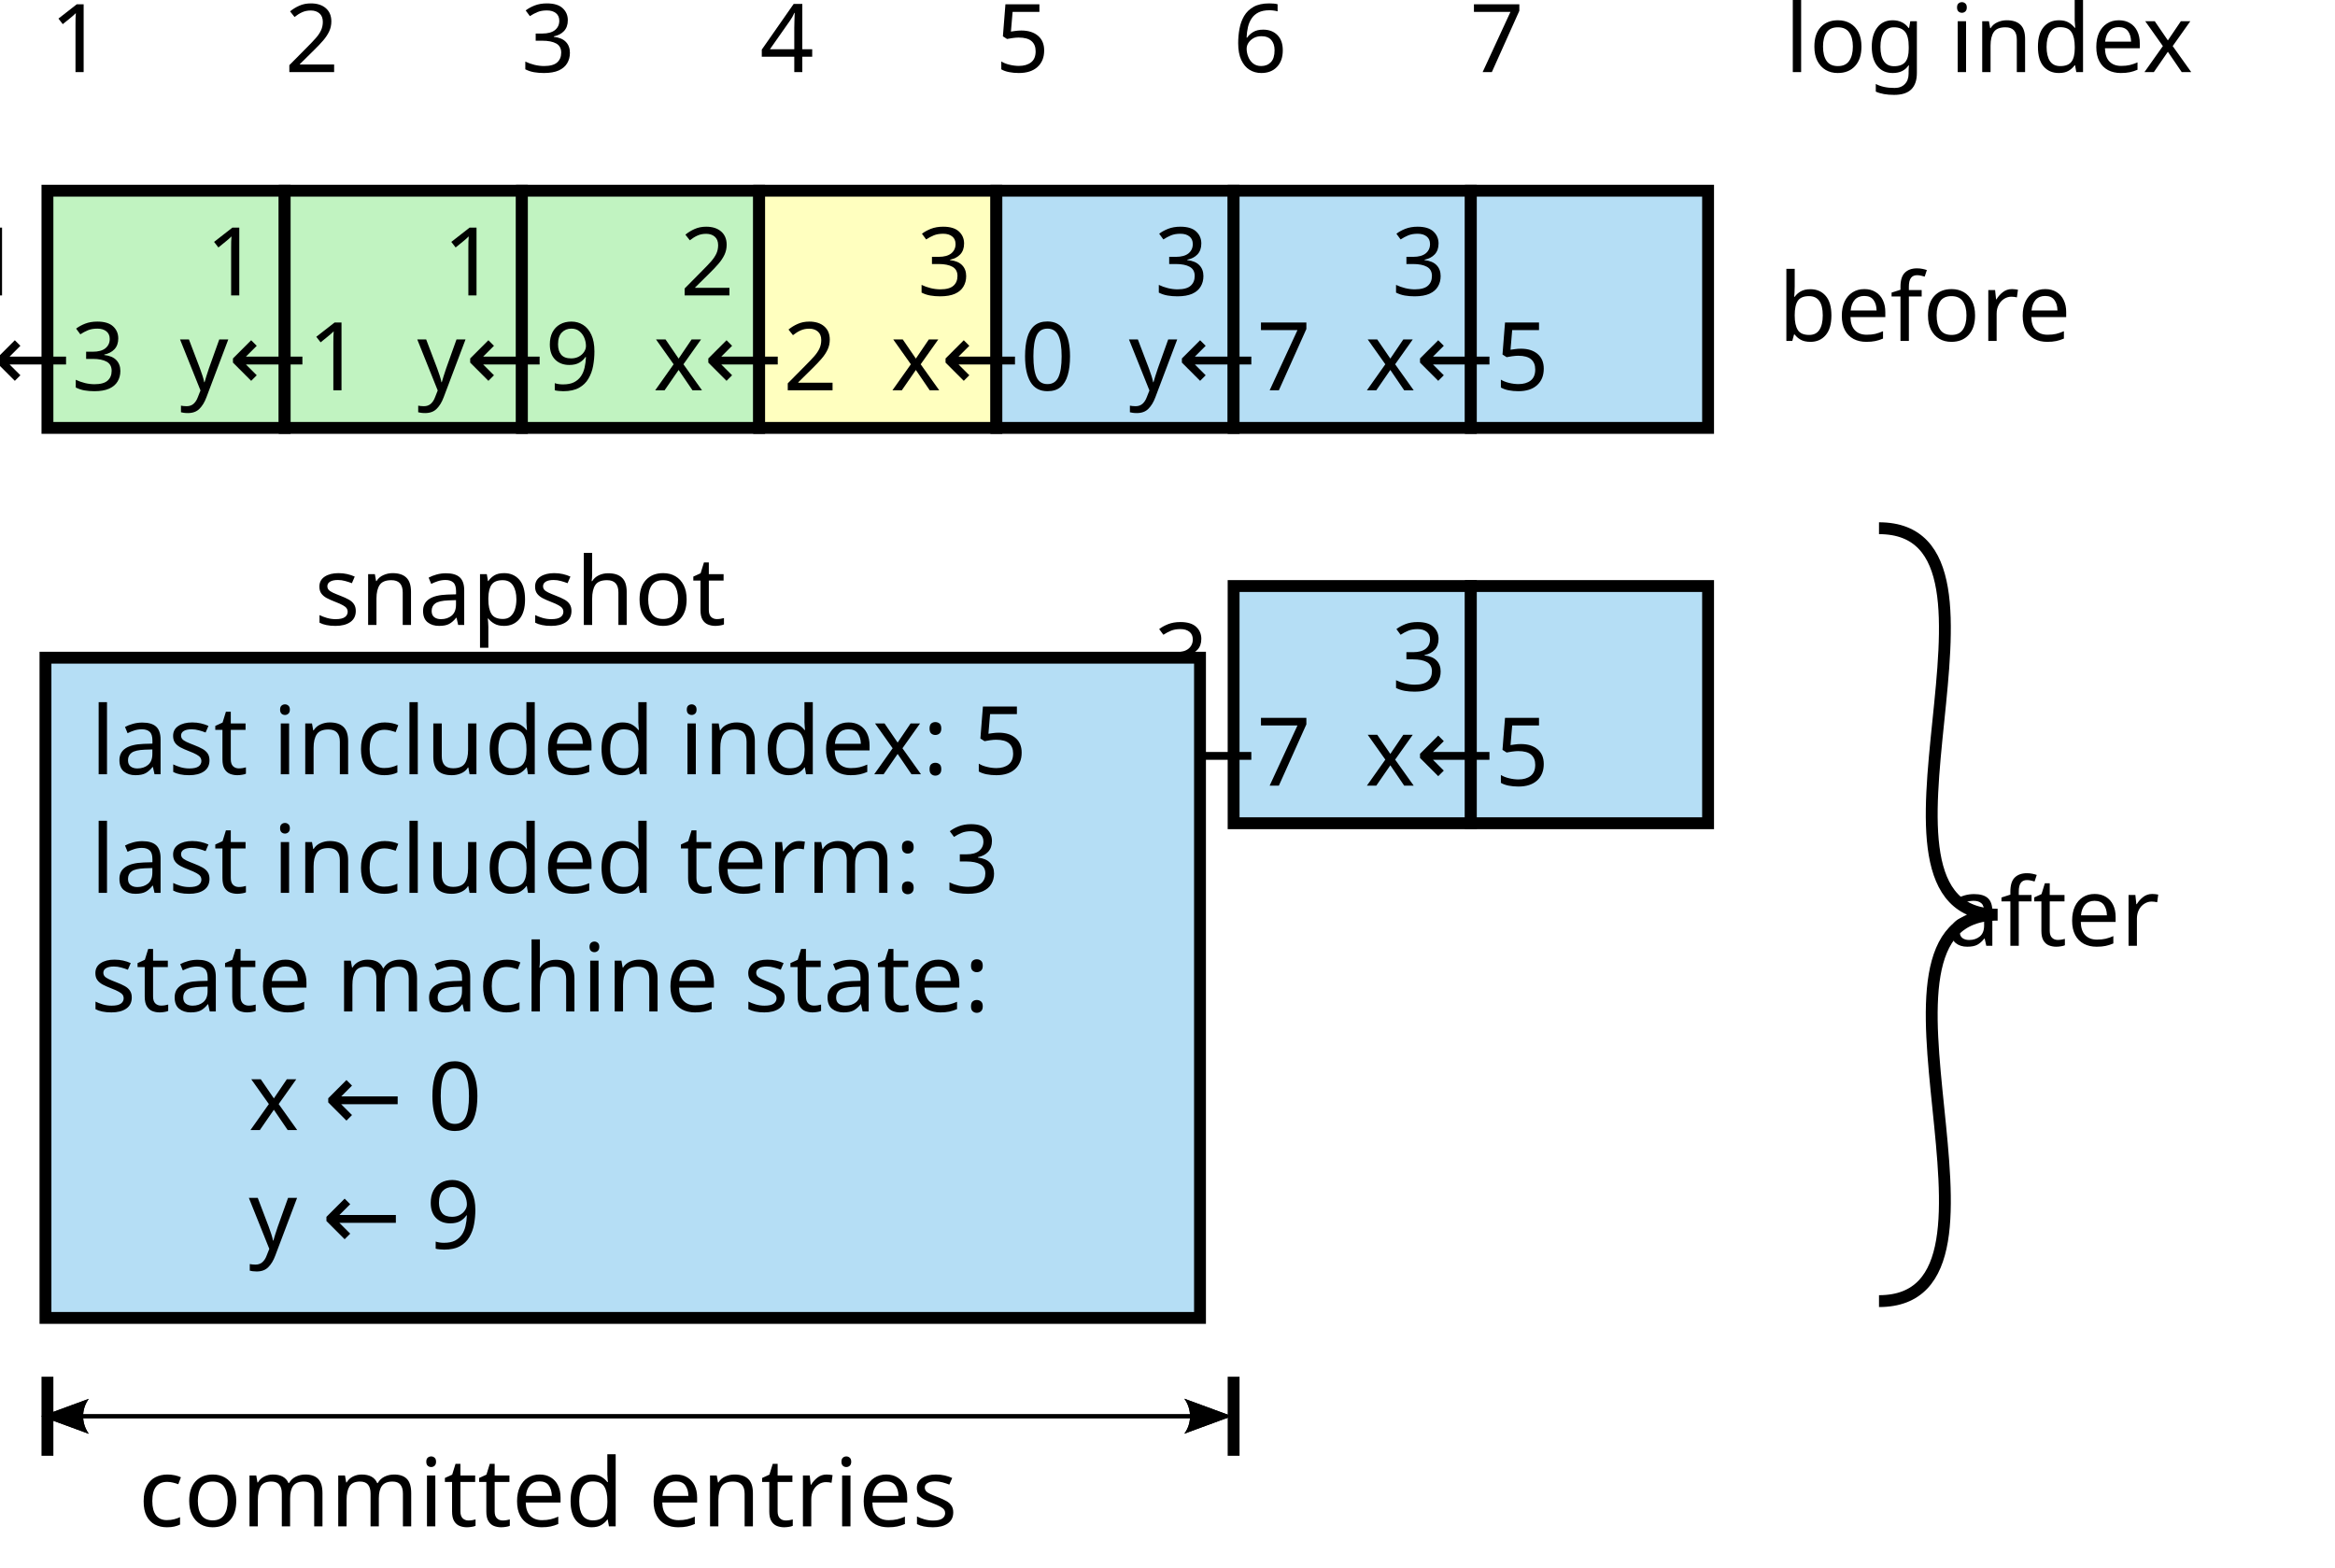
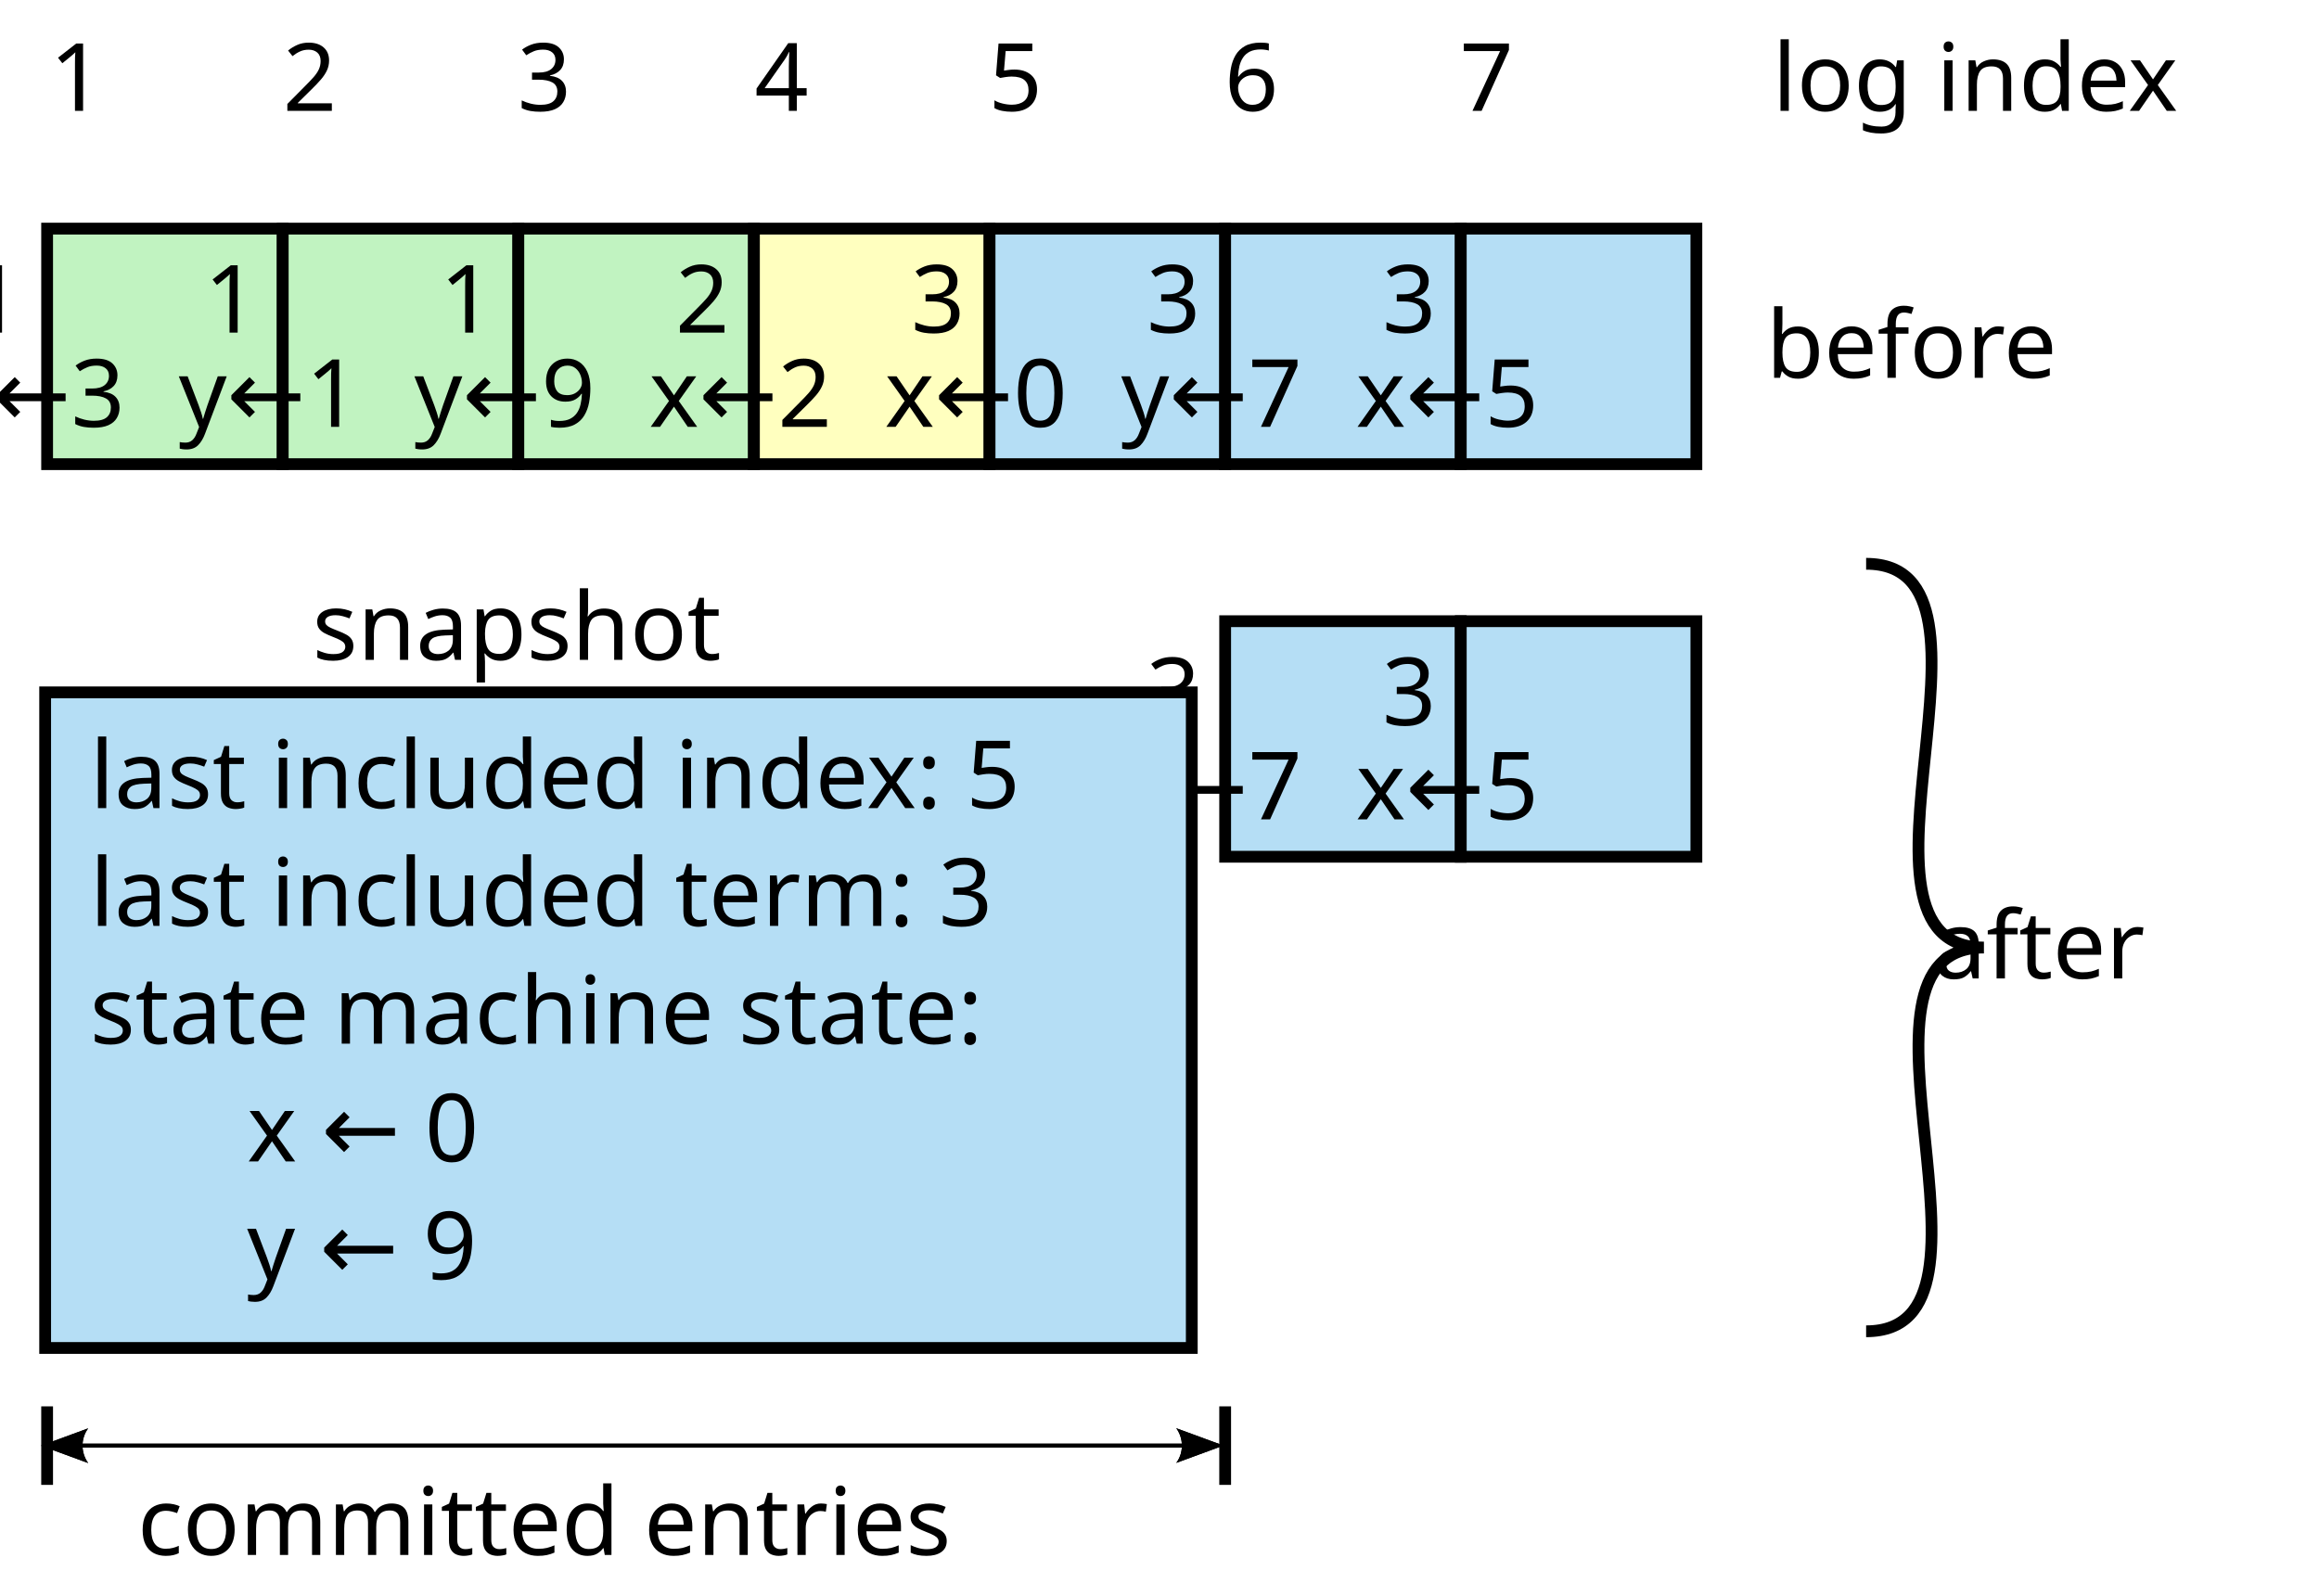
- <svg xmlns="http://www.w3.org/2000/svg" width="590.557" height="396.42" id="svg5360" version="1.0">
+ <svg xmlns="http://www.w3.org/2000/svg" width="590.557" height="406.42" id="svg5360" version="1.0">
  <defs id="defs5362">
    <marker orient="auto" refY="0" refX="0" id="Arrow2Lend" style="overflow:visible">
      <path id="path4982" style="font-size:12px;fill-rule:evenodd;stroke-width:0.625;stroke-linejoin:round" d="M 8.719,4.034 -2.207,0.016 8.719,-4.002 c -1.745,2.372 -1.735,5.617 -6e-7,8.035 z" transform="matrix(-1.1,0,0,-1.1,-1.1,0)" />
    </marker>
    <marker orient="auto" refY="0" refX="0" id="Arrow2Lstart" style="overflow:visible">
      <path id="path4979" style="font-size:12px;fill-rule:evenodd;stroke-width:0.625;stroke-linejoin:round" d="M 8.719,4.034 -2.207,0.016 8.719,-4.002 c -1.745,2.372 -1.735,5.617 -6e-7,8.035 z" transform="matrix(1.1,0,0,1.1,1.1,0)" />
    </marker>
    <marker orient="auto" refY="0" refX="0" id="Arrow2Mstart" style="overflow:visible">
      <path id="path4985" style="font-size:12px;fill-rule:evenodd;stroke-width:0.625;stroke-linejoin:round" d="M 8.719,4.034 -2.207,0.016 8.719,-4.002 c -1.745,2.372 -1.735,5.617 -6e-7,8.035 z" transform="scale(0.6,0.6)" />
    </marker>
    <marker orient="auto" refY="0" refX="0" id="Arrow1Mstart" style="overflow:visible">
      <path id="path4967" d="M 0,0 5,-5 -12.5,0 5,5 0,0 z" style="fill-rule:evenodd;stroke:#000000;stroke-width:1pt;marker-start:none" transform="matrix(0.4,0,0,0.4,4,0)" />
    </marker>
    <marker style="overflow:visible" id="TriangleOutM" refX="0" refY="0" orient="auto">
      <path transform="scale(0.4,0.4)" style="fill-rule:evenodd;stroke:#000000;stroke-width:1pt" d="m 5.77,0 -8.65,5 0,-10 8.65,5 z" id="path4132" />
    </marker>
  </defs>
-   <g style="display:inline" transform="translate(-39.02026,-193.9339)" id="layer1">
+   <g style="display:inline" transform="translate(-39.02026,-183.9339)" id="layer1">
    <text transform="scale(1.260588,0.7932803)" id="text5012" y="180.746" x="1142.505" style="font-size:50.424px;font-style:normal;font-variant:normal;font-weight:normal;font-stretch:normal;text-align:start;line-height:125%;writing-mode:lr-tb;text-anchor:start;fill:#000000;fill-opacity:1;stroke:none;font-family:Nimbus Sans L;-inkscape-font-specification:Nimbus Sans L" xml:space="preserve">
      <tspan y="180.746" x="1142.505" id="tspan5014" />
    </text>
    <text transform="translate(-79.73755,335.6683)" id="text7734" y="109.5" x="401.5" style="font-size:40px;font-style:normal;font-variant:normal;font-weight:normal;font-stretch:normal;text-align:center;line-height:125%;letter-spacing:0px;word-spacing:0px;writing-mode:lr-tb;text-anchor:middle;fill:#000000;fill-opacity:1;stroke:none;font-family:Liberation Sans;-inkscape-font-specification:Liberation Sans" xml:space="preserve">
      <tspan y="109.5" x="401.5" id="tspan7736" />
    </text>
    <text transform="translate(-79.73755,335.6683)" id="text4241" y="171.003" x="56.741" style="font-size:40px;font-style:normal;font-variant:normal;font-weight:normal;font-stretch:normal;text-align:center;line-height:125%;letter-spacing:0px;word-spacing:0px;writing-mode:lr-tb;text-anchor:middle;fill:#000000;fill-opacity:1;stroke:none;font-family:Liberation Sans;-inkscape-font-specification:Liberation Sans" xml:space="preserve">
      <tspan y="171.003" x="56.741" id="tspan4243" />
    </text>
    <text xml:space="preserve" style="font-size:40px;font-style:italic;font-weight:normal;line-height:125%;letter-spacing:0px;word-spacing:0px;fill:#000000;fill-opacity:1;stroke:none;font-family:Sans;-inkscape-font-specification:Nimbus Sans L Italic" x="2.254" y="547.197" id="text4261">
      <tspan id="tspan4263" x="2.254" y="547.197" style="font-size:24px;font-style:italic;font-variant:normal;font-weight:normal;font-stretch:normal;font-family:Nimbus Sans L;-inkscape-font-specification:Nimbus Sans L Italic" />
    </text>
    <text id="text4265" y="547.197" x="102.254" style="font-size:40px;font-style:italic;font-weight:normal;line-height:125%;letter-spacing:0px;word-spacing:0px;fill:#000000;fill-opacity:1;stroke:none;font-family:Sans;-inkscape-font-specification:Nimbus Sans L Italic" xml:space="preserve">
      <tspan style="font-size:24px;font-style:italic;font-variant:normal;font-weight:normal;font-stretch:normal;font-family:Nimbus Sans L;-inkscape-font-specification:Nimbus Sans L Italic" y="547.197" x="102.254" id="tspan4267" />
    </text>
    <text transform="translate(-79.73755,335.6683)" id="text5184" y="2.273" x="157.143" style="font-size:40px;font-style:normal;font-variant:normal;font-weight:normal;font-stretch:normal;text-align:center;line-height:125%;letter-spacing:0px;word-spacing:0px;writing-mode:lr-tb;text-anchor:middle;fill:#000000;fill-opacity:1;stroke:none;font-family:Liberation Sans;-inkscape-font-specification:Liberation Sans" xml:space="preserve">
      <tspan id="tspan5186" x="157.143" y="2.273" />
    </text>
    <text id="text5305-0-8-1" y="212.168" x="81.923" style="font-size:36px;font-style:normal;font-variant:normal;font-weight:normal;font-stretch:normal;text-align:center;line-height:125%;letter-spacing:0px;word-spacing:0px;writing-mode:lr-tb;text-anchor:middle;fill:#000000;fill-opacity:1;stroke:none;display:inline;font-family:Sans;-inkscape-font-specification:Sans" xml:space="preserve">
      <tspan id="tspan5313-1-2-7" style="font-size:24px;font-style:normal;font-variant:normal;font-weight:normal;font-stretch:normal;text-align:center;line-height:125%;writing-mode:lr-tb;text-anchor:middle;font-family:Sans;-inkscape-font-specification:Sans" y="212.168" x="81.923">1</tspan>
    </text>
    <text id="text5305-0-8-1-4" y="212.168" x="141.307" style="font-size:36px;font-style:normal;font-variant:normal;font-weight:normal;font-stretch:normal;text-align:center;line-height:125%;letter-spacing:0px;word-spacing:0px;writing-mode:lr-tb;text-anchor:middle;fill:#000000;fill-opacity:1;stroke:none;display:inline;font-family:Sans;-inkscape-font-specification:Sans" xml:space="preserve">
      <tspan id="tspan5313-1-2-7-0" style="font-size:24px;font-style:normal;font-variant:normal;font-weight:normal;font-stretch:normal;text-align:center;line-height:125%;writing-mode:lr-tb;text-anchor:middle;font-family:Sans;-inkscape-font-specification:Sans" y="212.168" x="141.307">2</tspan>
    </text>
    <text id="text5305-0-8-1-4-9" y="212.168" x="201.067" style="font-size:36px;font-style:normal;font-variant:normal;font-weight:normal;font-stretch:normal;text-align:center;line-height:125%;letter-spacing:0px;word-spacing:0px;writing-mode:lr-tb;text-anchor:middle;fill:#000000;fill-opacity:1;stroke:none;display:inline;font-family:Sans;-inkscape-font-specification:Sans" xml:space="preserve">
      <tspan id="tspan5313-1-2-7-0-4" style="font-size:24px;font-style:normal;font-variant:normal;font-weight:normal;font-stretch:normal;text-align:center;line-height:125%;writing-mode:lr-tb;text-anchor:middle;font-family:Sans;-inkscape-font-specification:Sans" y="212.168" x="201.067">3</tspan>
    </text>
    <text id="text5305-0-8-1-4-9-8" y="212.168" x="261.454" style="font-size:36px;font-style:normal;font-variant:normal;font-weight:normal;font-stretch:normal;text-align:center;line-height:125%;letter-spacing:0px;word-spacing:0px;writing-mode:lr-tb;text-anchor:middle;fill:#000000;fill-opacity:1;stroke:none;display:inline;font-family:Sans;-inkscape-font-specification:Sans" xml:space="preserve">
      <tspan id="tspan5313-1-2-7-0-4-8" style="font-size:24px;font-style:normal;font-variant:normal;font-weight:normal;font-stretch:normal;text-align:center;line-height:125%;writing-mode:lr-tb;text-anchor:middle;font-family:Sans;-inkscape-font-specification:Sans" y="212.168" x="261.454">4</tspan>
    </text>
    <text id="text5305-0-8-1-4-9-8-2" y="212.168" x="321.009" style="font-size:36px;font-style:normal;font-variant:normal;font-weight:normal;font-stretch:normal;text-align:center;line-height:125%;letter-spacing:0px;word-spacing:0px;writing-mode:lr-tb;text-anchor:middle;fill:#000000;fill-opacity:1;stroke:none;display:inline;font-family:Sans;-inkscape-font-specification:Sans" xml:space="preserve">
      <tspan id="tspan5313-1-2-7-0-4-8-4" style="font-size:24px;font-style:normal;font-variant:normal;font-weight:normal;font-stretch:normal;text-align:center;line-height:125%;writing-mode:lr-tb;text-anchor:middle;font-family:Sans;-inkscape-font-specification:Sans" y="212.168" x="321.009">5</tspan>
    </text>
    <text id="text5305-0-8-1-4-9-8-2-5" y="212.168" x="441.003" style="font-size:36px;font-style:normal;font-variant:normal;font-weight:normal;font-stretch:normal;text-align:center;line-height:125%;letter-spacing:0px;word-spacing:0px;writing-mode:lr-tb;text-anchor:middle;fill:#000000;fill-opacity:1;stroke:none;display:inline;font-family:Sans;-inkscape-font-specification:Sans" xml:space="preserve">
      <tspan id="tspan5313-1-2-7-0-4-8-4-5" style="font-size:24px;font-style:normal;font-variant:normal;font-weight:normal;font-stretch:normal;text-align:center;line-height:125%;writing-mode:lr-tb;text-anchor:middle;font-family:Sans;-inkscape-font-specification:Sans" y="212.168" x="441.003">7</tspan>
    </text>
    <text id="text5305-0-8-1-4-9-8-2-1" y="212.168" x="381.126" style="font-size:36px;font-style:normal;font-variant:normal;font-weight:normal;font-stretch:normal;text-align:center;line-height:125%;letter-spacing:0px;word-spacing:0px;writing-mode:lr-tb;text-anchor:middle;fill:#000000;fill-opacity:1;stroke:none;display:inline;font-family:Sans;-inkscape-font-specification:Sans" xml:space="preserve">
      <tspan id="tspan5313-1-2-7-0-4-8-4-7" style="font-size:24px;font-style:normal;font-variant:normal;font-weight:normal;font-stretch:normal;text-align:center;line-height:125%;writing-mode:lr-tb;text-anchor:middle;font-family:Sans;-inkscape-font-specification:Sans" y="212.168" x="381.126">6</tspan>
    </text>
    <text id="text5305-0-2" y="212.168" x="565.425" style="font-size:36px;font-style:normal;font-variant:normal;font-weight:normal;font-stretch:normal;text-align:center;line-height:125%;letter-spacing:0px;word-spacing:0px;writing-mode:lr-tb;text-anchor:middle;fill:#000000;fill-opacity:1;stroke:none;display:inline;font-family:Sans;-inkscape-font-specification:Sans" xml:space="preserve">
      <tspan id="tspan5313-1-21" style="font-size:24px;font-style:normal;font-variant:normal;font-weight:normal;font-stretch:normal;text-align:center;line-height:125%;writing-mode:lr-tb;text-anchor:middle;font-family:Sans;-inkscape-font-specification:Sans" y="212.168" x="565.425">log index</tspan>
    </text>
    <g transform="translate(0,180)" style="display:inline" id="g4152-3">
      <rect style="fill:#c1f3c1;fill-opacity:1;stroke:#000000;stroke-width:3;stroke-miterlimit:4;stroke-opacity:1;stroke-dasharray:none;stroke-dashoffset:0" id="rect3125-1-7-41" width="60" height="60" x="51.02" y="62.168" />
      <text xml:space="preserve" style="font-size:37.209px;font-style:normal;font-variant:normal;font-weight:normal;font-stretch:normal;text-align:start;line-height:100%;letter-spacing:0px;word-spacing:0px;writing-mode:lr-tb;text-anchor:start;fill:#000000;fill-opacity:1;stroke:none;font-family:Sans;-inkscape-font-specification:Sans" x="81.425" y="88.653" id="text3901-23-4-1">
        <tspan style="font-size:24px;font-style:normal;font-variant:normal;font-weight:normal;font-stretch:normal;text-align:center;line-height:100%;writing-mode:lr-tb;text-anchor:middle;font-family:Sans;-inkscape-font-specification:Sans" id="tspan3372-3" x="81.425" y="88.653">1</tspan>
        <tspan style="font-size:24px;font-style:normal;font-variant:normal;font-weight:normal;font-stretch:normal;text-align:center;line-height:100%;writing-mode:lr-tb;text-anchor:middle;font-family:Sans;-inkscape-font-specification:Sans" id="tspan3376-8" x="81.425" y="112.653">x←3</tspan>
      </text>
    </g>
    <g transform="translate(60,180)" style="display:inline" id="g4152-2-74">
      <rect style="fill:#c1f3c1;fill-opacity:1;stroke:#000000;stroke-width:3;stroke-miterlimit:4;stroke-opacity:1;stroke-dasharray:none;stroke-dashoffset:0" id="rect3125-1-7-4-2" width="60" height="60" x="51.02" y="62.168" />
      <text xml:space="preserve" style="font-size:37.209px;font-style:normal;font-variant:normal;font-weight:normal;font-stretch:normal;text-align:start;line-height:100%;letter-spacing:0px;word-spacing:0px;writing-mode:lr-tb;text-anchor:start;fill:#000000;fill-opacity:1;stroke:none;font-family:Sans;-inkscape-font-specification:Sans" x="81.425" y="88.653" id="text3901-23-4-5-7">
        <tspan style="font-size:24px;font-style:normal;font-variant:normal;font-weight:normal;font-stretch:normal;text-align:center;line-height:100%;writing-mode:lr-tb;text-anchor:middle;font-family:Sans;-inkscape-font-specification:Sans" id="tspan3372-5-7" x="81.425" y="88.653">1</tspan>
        <tspan style="font-size:24px;font-style:normal;font-variant:normal;font-weight:normal;font-stretch:normal;text-align:center;line-height:100%;writing-mode:lr-tb;text-anchor:middle;font-family:Sans;-inkscape-font-specification:Sans" id="tspan3376-1-9" x="81.425" y="112.653">y←1</tspan>
      </text>
    </g>
    <g transform="translate(120,180)" style="display:inline" id="g4152-2-7-3">
      <rect style="fill:#c1f3c1;fill-opacity:1;stroke:#000000;stroke-width:3;stroke-miterlimit:4;stroke-opacity:1;stroke-dasharray:none;stroke-dashoffset:0" id="rect3125-1-7-4-1-1" width="60" height="60" x="51.02" y="62.168" />
      <text xml:space="preserve" style="font-size:37.209px;font-style:normal;font-variant:normal;font-weight:normal;font-stretch:normal;text-align:start;line-height:100%;letter-spacing:0px;word-spacing:0px;writing-mode:lr-tb;text-anchor:start;fill:#000000;fill-opacity:1;stroke:none;font-family:Sans;-inkscape-font-specification:Sans" x="81.425" y="88.653" id="text3901-23-4-5-1-9">
        <tspan style="font-size:24px;font-style:normal;font-variant:normal;font-weight:normal;font-stretch:normal;text-align:center;line-height:100%;writing-mode:lr-tb;text-anchor:middle;font-family:Sans;-inkscape-font-specification:Sans" id="tspan3372-5-5-8" x="81.425" y="88.653">1</tspan>
        <tspan style="font-size:24px;font-style:normal;font-variant:normal;font-weight:normal;font-stretch:normal;text-align:center;line-height:100%;writing-mode:lr-tb;text-anchor:middle;font-family:Sans;-inkscape-font-specification:Sans" id="tspan3376-1-2-6" x="81.425" y="112.653">y←9</tspan>
      </text>
    </g>
    <g style="display:inline" id="g4279-5" transform="translate(-100,140)">
      <rect style="fill:#ffffbf;fill-opacity:1;stroke:#000000;stroke-width:3;stroke-miterlimit:4;stroke-opacity:1;stroke-dasharray:none;stroke-dashoffset:0" id="rect3125-1-7-4-1-6-0" width="60" height="60" x="331.02" y="102.168" />
      <text xml:space="preserve" style="font-size:37.209px;font-style:normal;font-variant:normal;font-weight:normal;font-stretch:normal;text-align:start;line-height:100%;letter-spacing:0px;word-spacing:0px;writing-mode:lr-tb;text-anchor:start;fill:#000000;fill-opacity:1;stroke:none;font-family:Sans;-inkscape-font-specification:Sans" x="361.425" y="128.653" id="text3901-23-4-5-1-1-28">
        <tspan style="font-size:24px;font-style:normal;font-variant:normal;font-weight:normal;font-stretch:normal;text-align:center;line-height:100%;writing-mode:lr-tb;text-anchor:middle;font-family:Sans;-inkscape-font-specification:Sans" id="tspan3372-5-5-4-6" x="361.425" y="128.653">2</tspan>
        <tspan style="font-size:24px;font-style:normal;font-variant:normal;font-weight:normal;font-stretch:normal;text-align:center;line-height:100%;writing-mode:lr-tb;text-anchor:middle;font-family:Sans;-inkscape-font-specification:Sans" id="tspan3376-1-2-2-0" x="361.425" y="152.653">x←2</tspan>
      </text>
    </g>
    <g style="display:inline" id="g4285-2" transform="translate(-160,160)">
      <rect style="fill:#b5def5;fill-opacity:1;stroke:#000000;stroke-width:3;stroke-miterlimit:4;stroke-opacity:1;stroke-dasharray:none;stroke-dashoffset:0;display:inline" id="rect3125-1-7-4-1-6-3-4" width="60" height="60" x="451.02" y="82.168" />
      <text xml:space="preserve" style="font-size:37.209px;font-style:normal;font-variant:normal;font-weight:normal;font-stretch:normal;text-align:start;line-height:100%;letter-spacing:0px;word-spacing:0px;writing-mode:lr-tb;text-anchor:start;fill:#000000;fill-opacity:1;stroke:none;display:inline;font-family:Sans;-inkscape-font-specification:Sans" x="481.425" y="108.653" id="text3901-23-4-5-1-1-2-8">
        <tspan style="font-size:24px;font-style:normal;font-variant:normal;font-weight:normal;font-stretch:normal;text-align:center;line-height:100%;writing-mode:lr-tb;text-anchor:middle;font-family:Sans;-inkscape-font-specification:Sans" id="tspan3372-5-5-4-2-6" x="481.425" y="108.653">3</tspan>
        <tspan style="font-size:24px;font-style:normal;font-variant:normal;font-weight:normal;font-stretch:normal;text-align:center;line-height:100%;writing-mode:lr-tb;text-anchor:middle;font-family:Sans;-inkscape-font-specification:Sans" id="tspan3376-1-2-2-1-50" x="481.425" y="132.653">x←0</tspan>
      </text>
    </g>
    <g style="display:inline" id="g4285-6-9" transform="translate(-100,160)">
      <rect style="fill:#b5def5;fill-opacity:1;stroke:#000000;stroke-width:3;stroke-miterlimit:4;stroke-opacity:1;stroke-dasharray:none;stroke-dashoffset:0;display:inline" id="rect3125-1-7-4-1-6-3-8-0" width="60" height="60" x="451.02" y="82.168" />
      <text xml:space="preserve" style="font-size:37.209px;font-style:normal;font-variant:normal;font-weight:normal;font-stretch:normal;text-align:start;line-height:100%;letter-spacing:0px;word-spacing:0px;writing-mode:lr-tb;text-anchor:start;fill:#000000;fill-opacity:1;stroke:none;display:inline;font-family:Sans;-inkscape-font-specification:Sans" x="481.425" y="108.653" id="text3901-23-4-5-1-1-2-5-0">
        <tspan style="font-size:24px;font-style:normal;font-variant:normal;font-weight:normal;font-stretch:normal;text-align:center;line-height:100%;writing-mode:lr-tb;text-anchor:middle;font-family:Sans;-inkscape-font-specification:Sans" id="tspan3372-5-5-4-2-7-6" x="481.425" y="108.653">3</tspan>
        <tspan style="font-size:24px;font-style:normal;font-variant:normal;font-weight:normal;font-stretch:normal;text-align:center;line-height:100%;writing-mode:lr-tb;text-anchor:middle;font-family:Sans;-inkscape-font-specification:Sans" id="tspan3376-1-2-2-1-6-1" x="481.425" y="132.653">y←7</tspan>
      </text>
    </g>
    <g style="display:inline" id="g4285-1-3" transform="translate(-40,160)">
      <rect style="fill:#b5def5;fill-opacity:1;stroke:#000000;stroke-width:3;stroke-miterlimit:4;stroke-opacity:1;stroke-dasharray:none;stroke-dashoffset:0;display:inline" id="rect3125-1-7-4-1-6-3-89-8" width="60" height="60" x="451.02" y="82.168" />
      <text xml:space="preserve" style="font-size:37.209px;font-style:normal;font-variant:normal;font-weight:normal;font-stretch:normal;text-align:start;line-height:100%;letter-spacing:0px;word-spacing:0px;writing-mode:lr-tb;text-anchor:start;fill:#000000;fill-opacity:1;stroke:none;display:inline;font-family:Sans;-inkscape-font-specification:Sans" x="481.425" y="108.653" id="text3901-23-4-5-1-1-2-2-9">
        <tspan style="font-size:24px;font-style:normal;font-variant:normal;font-weight:normal;font-stretch:normal;text-align:center;line-height:100%;writing-mode:lr-tb;text-anchor:middle;font-family:Sans;-inkscape-font-specification:Sans" id="tspan3372-5-5-4-2-79-3" x="481.425" y="108.653">3</tspan>
        <tspan style="font-size:24px;font-style:normal;font-variant:normal;font-weight:normal;font-stretch:normal;text-align:center;line-height:100%;writing-mode:lr-tb;text-anchor:middle;font-family:Sans;-inkscape-font-specification:Sans" id="tspan3376-1-2-2-1-5-4" x="481.425" y="132.653">x←5</tspan>
      </text>
    </g>
    <g style="display:inline" id="g4285-6-8-8-3" transform="translate(-100,260)">
      <rect style="fill:#b5def5;fill-opacity:1;stroke:#000000;stroke-width:3;stroke-miterlimit:4;stroke-opacity:1;stroke-dasharray:none;stroke-dashoffset:0;display:inline" id="rect3125-1-7-4-1-6-3-8-2-0-7" width="60" height="60" x="451.02" y="82.168" />
      <text xml:space="preserve" style="font-size:37.209px;font-style:normal;font-variant:normal;font-weight:normal;font-stretch:normal;text-align:start;line-height:100%;letter-spacing:0px;word-spacing:0px;writing-mode:lr-tb;text-anchor:start;fill:#000000;fill-opacity:1;stroke:none;display:inline;font-family:Sans;-inkscape-font-specification:Sans" x="481.425" y="108.653" id="text3901-23-4-5-1-1-2-5-6-8-4">
        <tspan style="font-size:24px;font-style:normal;font-variant:normal;font-weight:normal;font-stretch:normal;text-align:center;line-height:100%;writing-mode:lr-tb;text-anchor:middle;font-family:Sans;-inkscape-font-specification:Sans" id="tspan3372-5-5-4-2-7-60-7-3" x="481.425" y="108.653">3</tspan>
        <tspan style="font-size:24px;font-style:normal;font-variant:normal;font-weight:normal;font-stretch:normal;text-align:center;line-height:100%;writing-mode:lr-tb;text-anchor:middle;font-family:Sans;-inkscape-font-specification:Sans" id="tspan3376-1-2-2-1-6-3-7-8" x="481.425" y="132.653">y←7</tspan>
      </text>
    </g>
    <g style="display:inline" id="g4285-1-8-8-0" transform="translate(-40,260)">
      <rect style="fill:#b5def5;fill-opacity:1;stroke:#000000;stroke-width:3;stroke-miterlimit:4;stroke-opacity:1;stroke-dasharray:none;stroke-dashoffset:0;display:inline" id="rect3125-1-7-4-1-6-3-89-0-3-8" width="60" height="60" x="451.02" y="82.168" />
      <text xml:space="preserve" style="font-size:37.209px;font-style:normal;font-variant:normal;font-weight:normal;font-stretch:normal;text-align:start;line-height:100%;letter-spacing:0px;word-spacing:0px;writing-mode:lr-tb;text-anchor:start;fill:#000000;fill-opacity:1;stroke:none;display:inline;font-family:Sans;-inkscape-font-specification:Sans" x="481.425" y="108.653" id="text3901-23-4-5-1-1-2-2-1-8-8">
        <tspan style="font-size:24px;font-style:normal;font-variant:normal;font-weight:normal;font-stretch:normal;text-align:center;line-height:100%;writing-mode:lr-tb;text-anchor:middle;font-family:Sans;-inkscape-font-specification:Sans" id="tspan3372-5-5-4-2-79-2-3-0" x="481.425" y="108.653">3</tspan>
        <tspan style="font-size:24px;font-style:normal;font-variant:normal;font-weight:normal;font-stretch:normal;text-align:center;line-height:100%;writing-mode:lr-tb;text-anchor:middle;font-family:Sans;-inkscape-font-specification:Sans" id="tspan3376-1-2-2-1-5-5-7-6" x="481.425" y="132.653">x←5</tspan>
      </text>
    </g>
    <path style="fill:none;stroke:#000000;stroke-width:3;stroke-linecap:butt;stroke-linejoin:miter;stroke-miterlimit:4;stroke-opacity:1;stroke-dasharray:none" d="m 51.02,562.168 0,-20 0,20" id="path4936" />
    <path style="fill:none;stroke:#000000;stroke-width:3;stroke-linecap:butt;stroke-linejoin:miter;stroke-miterlimit:4;stroke-opacity:1;stroke-dasharray:none;display:inline" d="m 351.02,562.168 0,-20 0,20" id="path4936-8" />
    <path style="fill:none;stroke:#000000;stroke-width:1px;stroke-linecap:butt;stroke-linejoin:miter;stroke-opacity:1;marker-start:url(#Arrow2Lstart);marker-end:url(#Arrow2Lend)" d="m 50.782,552.168 298.476,0" id="path4956" />
    <text id="text5305-0-3-1" y="580.014" x="201.014" style="font-size:36px;font-style:normal;font-variant:normal;font-weight:normal;font-stretch:normal;text-align:center;line-height:125%;letter-spacing:0px;word-spacing:0px;writing-mode:lr-tb;text-anchor:middle;fill:#000000;fill-opacity:1;stroke:none;display:inline;font-family:Sans;-inkscape-font-specification:Sans" xml:space="preserve">
      <tspan id="tspan5313-1-0-9" style="font-size:24px;font-style:normal;font-variant:normal;font-weight:normal;font-stretch:normal;text-align:center;line-height:125%;writing-mode:lr-tb;text-anchor:middle;font-family:Sans;-inkscape-font-specification:Sans" y="580.014" x="201.014">committed entries</tspan>
    </text>
    <rect y="360.295" x="50.52" height="167" width="292" id="rect3125-1-7-41-0" style="fill:#b5def5;fill-opacity:1;stroke:#000000;stroke-width:3;stroke-miterlimit:4;stroke-opacity:1;stroke-dasharray:none;stroke-dashoffset:0" />
    <text id="text3901-23-4-1-6" y="389.78" x="61.925" style="font-size:37.209px;font-style:normal;font-variant:normal;font-weight:normal;font-stretch:normal;text-align:start;line-height:100%;letter-spacing:0px;word-spacing:0px;writing-mode:lr-tb;text-anchor:start;fill:#000000;fill-opacity:1;stroke:none;font-family:Sans;-inkscape-font-specification:Sans" xml:space="preserve">
      <tspan y="389.78" x="61.925" style="font-size:24px;font-style:normal;font-variant:normal;font-weight:normal;font-stretch:normal;text-align:start;line-height:100%;writing-mode:lr-tb;text-anchor:start;font-family:Sans;-inkscape-font-specification:Sans" id="tspan5535">last included index: 5</tspan>
    </text>
    <text xml:space="preserve" style="font-size:36px;font-style:normal;font-variant:normal;font-weight:normal;font-stretch:normal;text-align:center;line-height:125%;letter-spacing:0px;word-spacing:0px;writing-mode:lr-tb;text-anchor:middle;fill:#000000;fill-opacity:1;stroke:none;display:inline;font-family:Sans;-inkscape-font-specification:Sans" x="194.014" y="352.014" id="text5525">
      <tspan x="194.014" y="352.014" style="font-size:24px;font-style:normal;font-variant:normal;font-weight:normal;font-stretch:normal;text-align:center;line-height:125%;writing-mode:lr-tb;text-anchor:middle;font-family:Sans;-inkscape-font-specification:Sans" id="tspan5527">snapshot</tspan>
    </text>
    <text xml:space="preserve" style="font-size:37.209px;font-style:normal;font-variant:normal;font-weight:normal;font-stretch:normal;text-align:start;line-height:100%;letter-spacing:0px;word-spacing:0px;writing-mode:lr-tb;text-anchor:start;fill:#000000;fill-opacity:1;stroke:none;font-family:Sans;-inkscape-font-specification:Sans" x="61.925" y="419.78" id="text5539">
      <tspan id="tspan5541" style="font-size:24px;font-style:normal;font-variant:normal;font-weight:normal;font-stretch:normal;text-align:start;line-height:100%;writing-mode:lr-tb;text-anchor:start;font-family:Sans;-inkscape-font-specification:Sans" x="61.925" y="419.78">last included term: 3</tspan>
    </text>
    <text xml:space="preserve" style="font-size:37.209px;font-style:normal;font-variant:normal;font-weight:normal;font-stretch:normal;text-align:start;line-height:100%;letter-spacing:0px;word-spacing:0px;writing-mode:lr-tb;text-anchor:start;fill:#000000;fill-opacity:1;stroke:none;font-family:Sans;-inkscape-font-specification:Sans" x="61.925" y="449.78" id="text5551">
      <tspan id="tspan5553" style="font-size:24px;font-style:normal;font-variant:normal;font-weight:normal;font-stretch:normal;text-align:start;line-height:100%;writing-mode:lr-tb;text-anchor:start;font-family:Sans;-inkscape-font-specification:Sans" x="61.925" y="449.78">state machine state:</tspan>
    </text>
    <path id="path5565" d="m 50.782,552.168 298.476,0" style="fill:none;stroke:#000000;stroke-width:1px;stroke-linecap:butt;stroke-linejoin:miter;stroke-opacity:1;marker-start:url(#Arrow2Lstart);marker-end:url(#Arrow2Lend)" />
    <text id="text5588" y="479.78" x="101.925" style="font-size:37.209px;font-style:normal;font-variant:normal;font-weight:normal;font-stretch:normal;text-align:start;line-height:100%;letter-spacing:0px;word-spacing:0px;writing-mode:lr-tb;text-anchor:start;fill:#000000;fill-opacity:1;stroke:none;font-family:Sans;-inkscape-font-specification:Sans" xml:space="preserve">
      <tspan y="479.78" x="101.925" style="font-size:24px;font-style:normal;font-variant:normal;font-weight:normal;font-stretch:normal;text-align:start;line-height:100%;writing-mode:lr-tb;text-anchor:start;font-family:Sans;-inkscape-font-specification:Sans" id="tspan5590">x ← 0</tspan>
    </text>
    <text xml:space="preserve" style="font-size:37.209px;font-style:normal;font-variant:normal;font-weight:normal;font-stretch:normal;text-align:start;line-height:100%;letter-spacing:0px;word-spacing:0px;writing-mode:lr-tb;text-anchor:start;fill:#000000;fill-opacity:1;stroke:none;font-family:Sans;-inkscape-font-specification:Sans" x="101.925" y="509.78" id="text5592">
      <tspan id="tspan5594" style="font-size:24px;font-style:normal;font-variant:normal;font-weight:normal;font-stretch:normal;text-align:start;line-height:100%;writing-mode:lr-tb;text-anchor:start;font-family:Sans;-inkscape-font-specification:Sans" x="101.925" y="509.78">y ← 9</tspan>
    </text>
    <text xml:space="preserve" style="font-size:36px;font-style:normal;font-variant:normal;font-weight:normal;font-stretch:normal;text-align:center;line-height:125%;letter-spacing:0px;word-spacing:0px;writing-mode:lr-tb;text-anchor:middle;fill:#000000;fill-opacity:1;stroke:none;display:inline;font-family:Sans;-inkscape-font-specification:Sans" x="549.194" y="280.168" id="text5596">
      <tspan x="549.194" y="280.168" style="font-size:24px;font-style:normal;font-variant:normal;font-weight:normal;font-stretch:normal;text-align:center;line-height:125%;writing-mode:lr-tb;text-anchor:middle;font-family:Sans;-inkscape-font-specification:Sans" id="tspan5598">before</tspan>
    </text>
    <text id="text5600" y="433.168" x="581.714" style="font-size:36px;font-style:normal;font-variant:normal;font-weight:normal;font-stretch:normal;text-align:center;line-height:125%;letter-spacing:0px;word-spacing:0px;writing-mode:lr-tb;text-anchor:middle;fill:#000000;fill-opacity:1;stroke:none;display:inline;font-family:Sans;-inkscape-font-specification:Sans" xml:space="preserve">
      <tspan style="font-size:24px;font-style:normal;font-variant:normal;font-weight:normal;font-stretch:normal;text-align:center;line-height:125%;writing-mode:lr-tb;text-anchor:middle;font-family:Sans;-inkscape-font-specification:Sans" y="433.168" x="581.714" id="tspan5604">after</tspan>
    </text>
    <path style="fill:none;stroke:#000000;stroke-width:3;stroke-linecap:butt;stroke-linejoin:miter;stroke-miterlimit:4;stroke-opacity:1;stroke-dasharray:none;display:inline" d="m 514.249,327.545 c 40,0 -10,97.75 30,97.75 -40,0 10,97.75 -30,97.75" id="path6127" />
  </g>
</svg>
